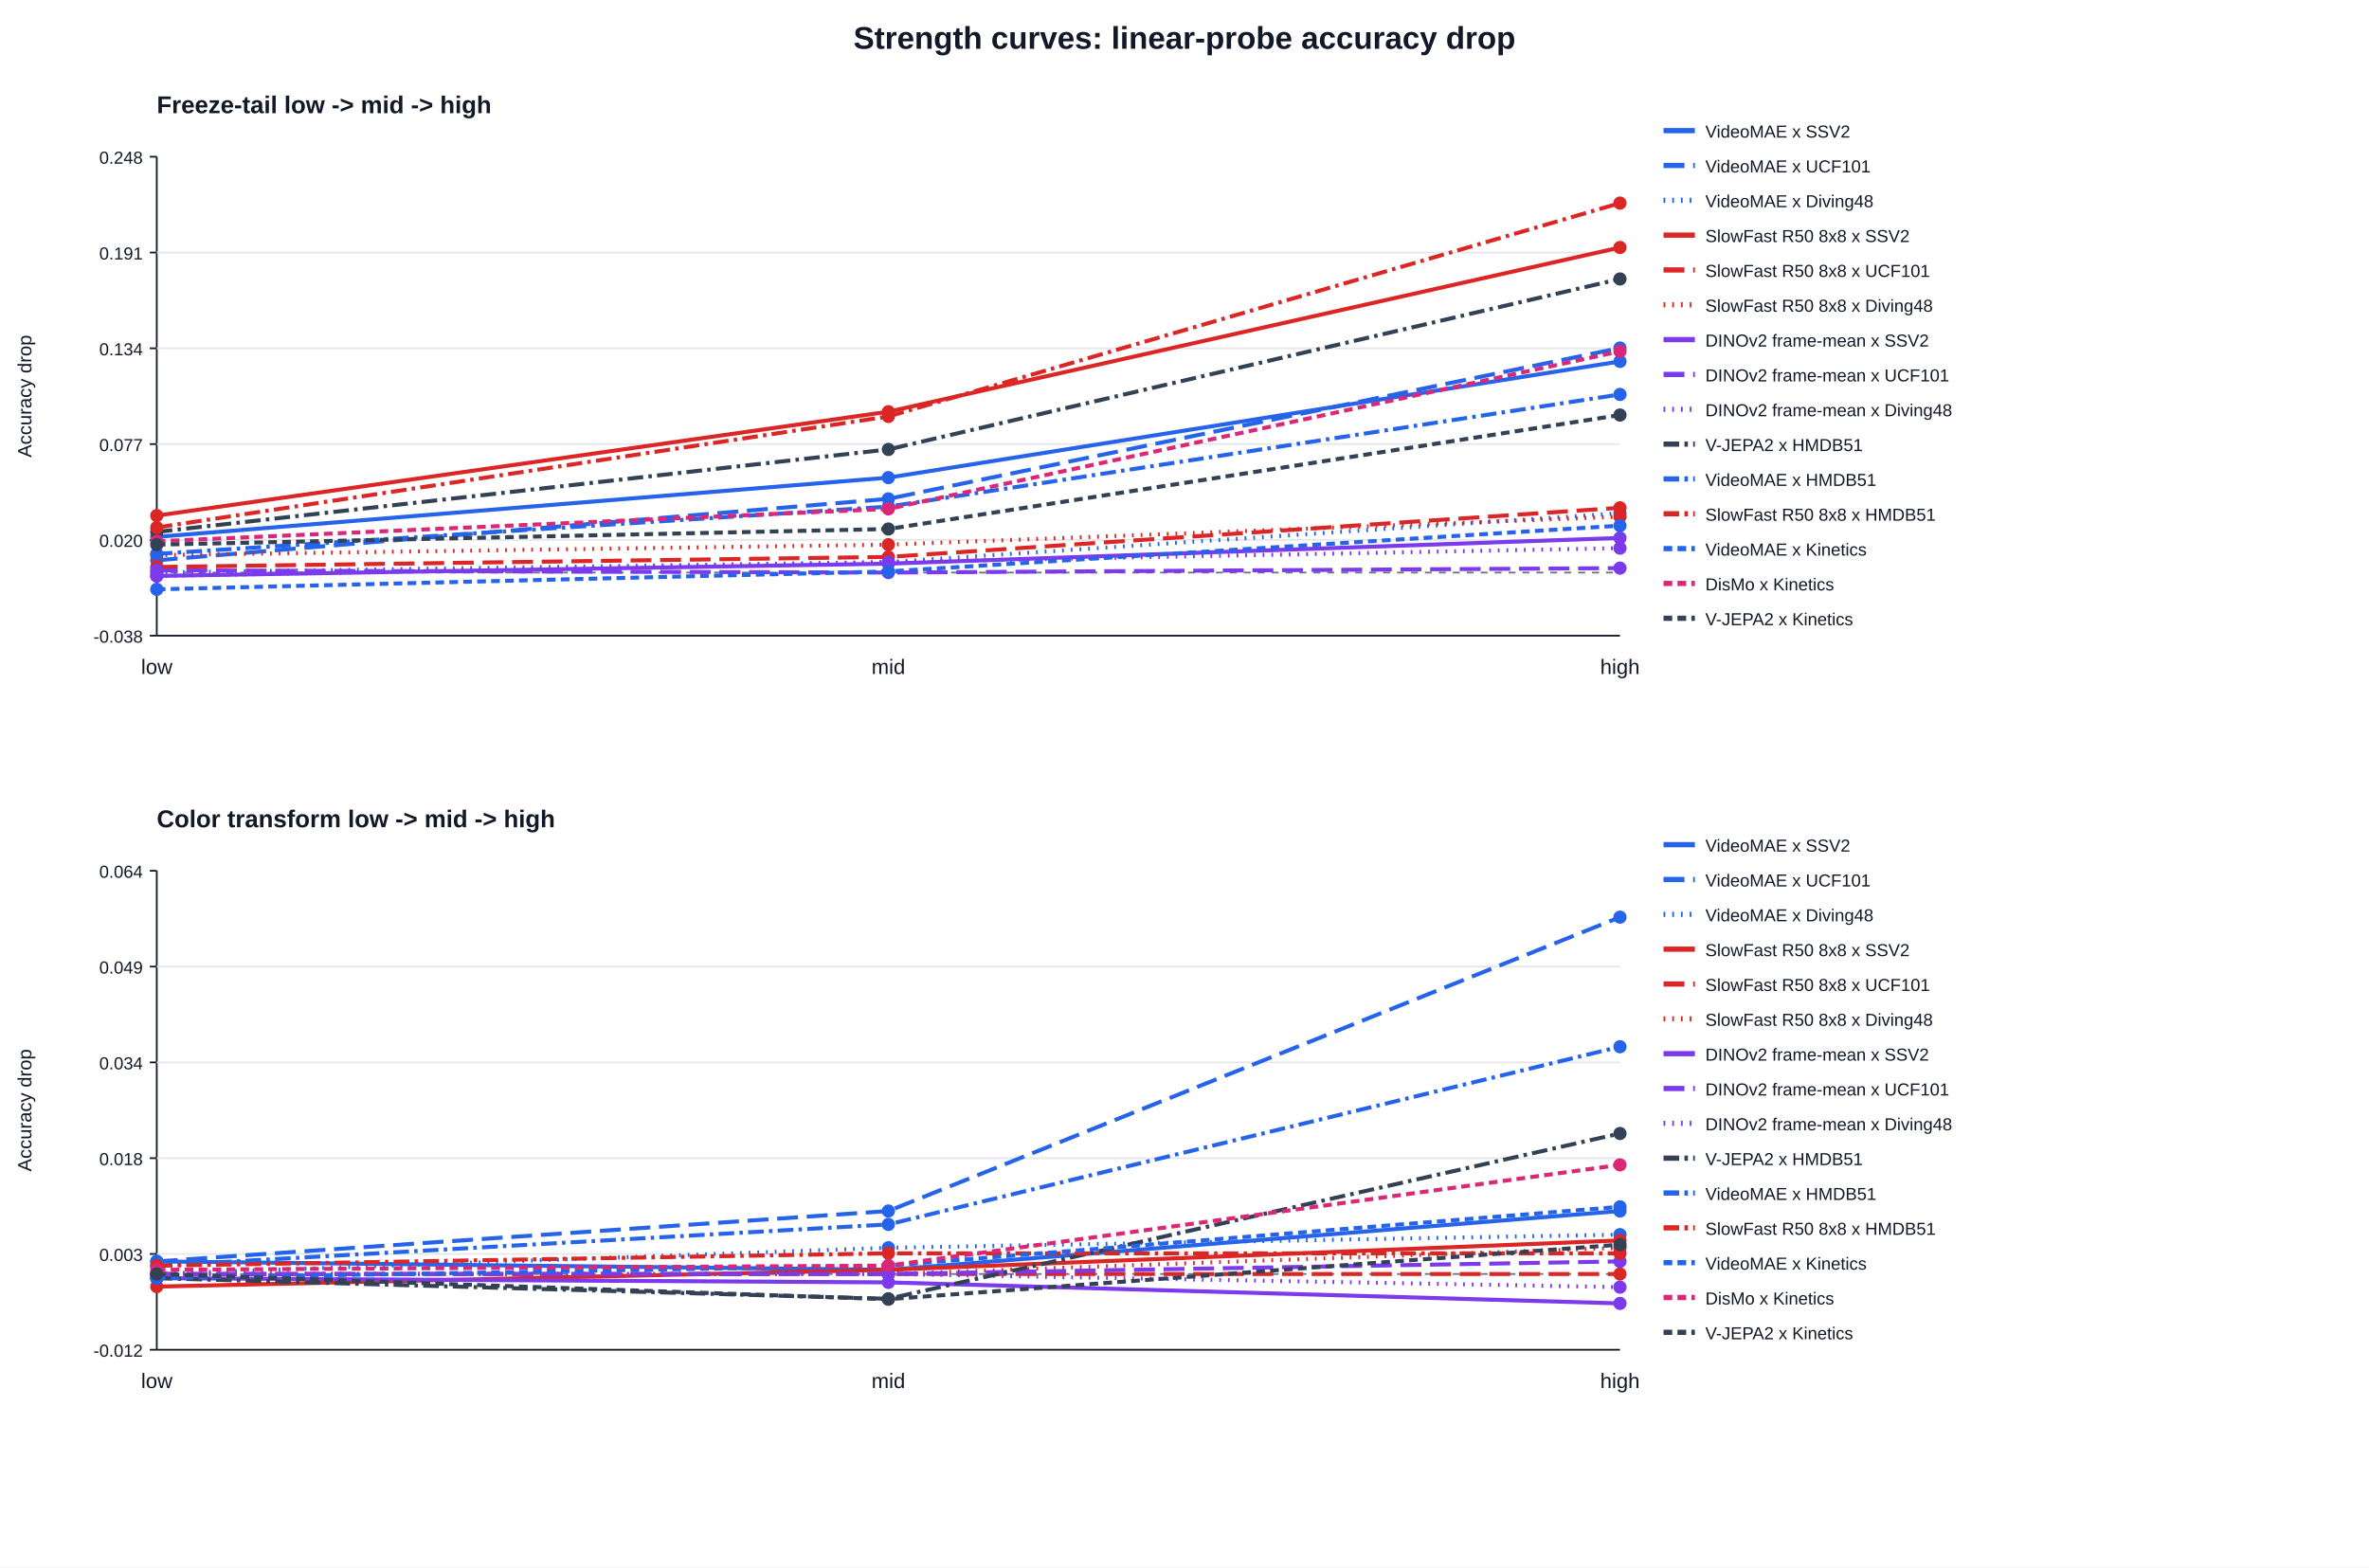
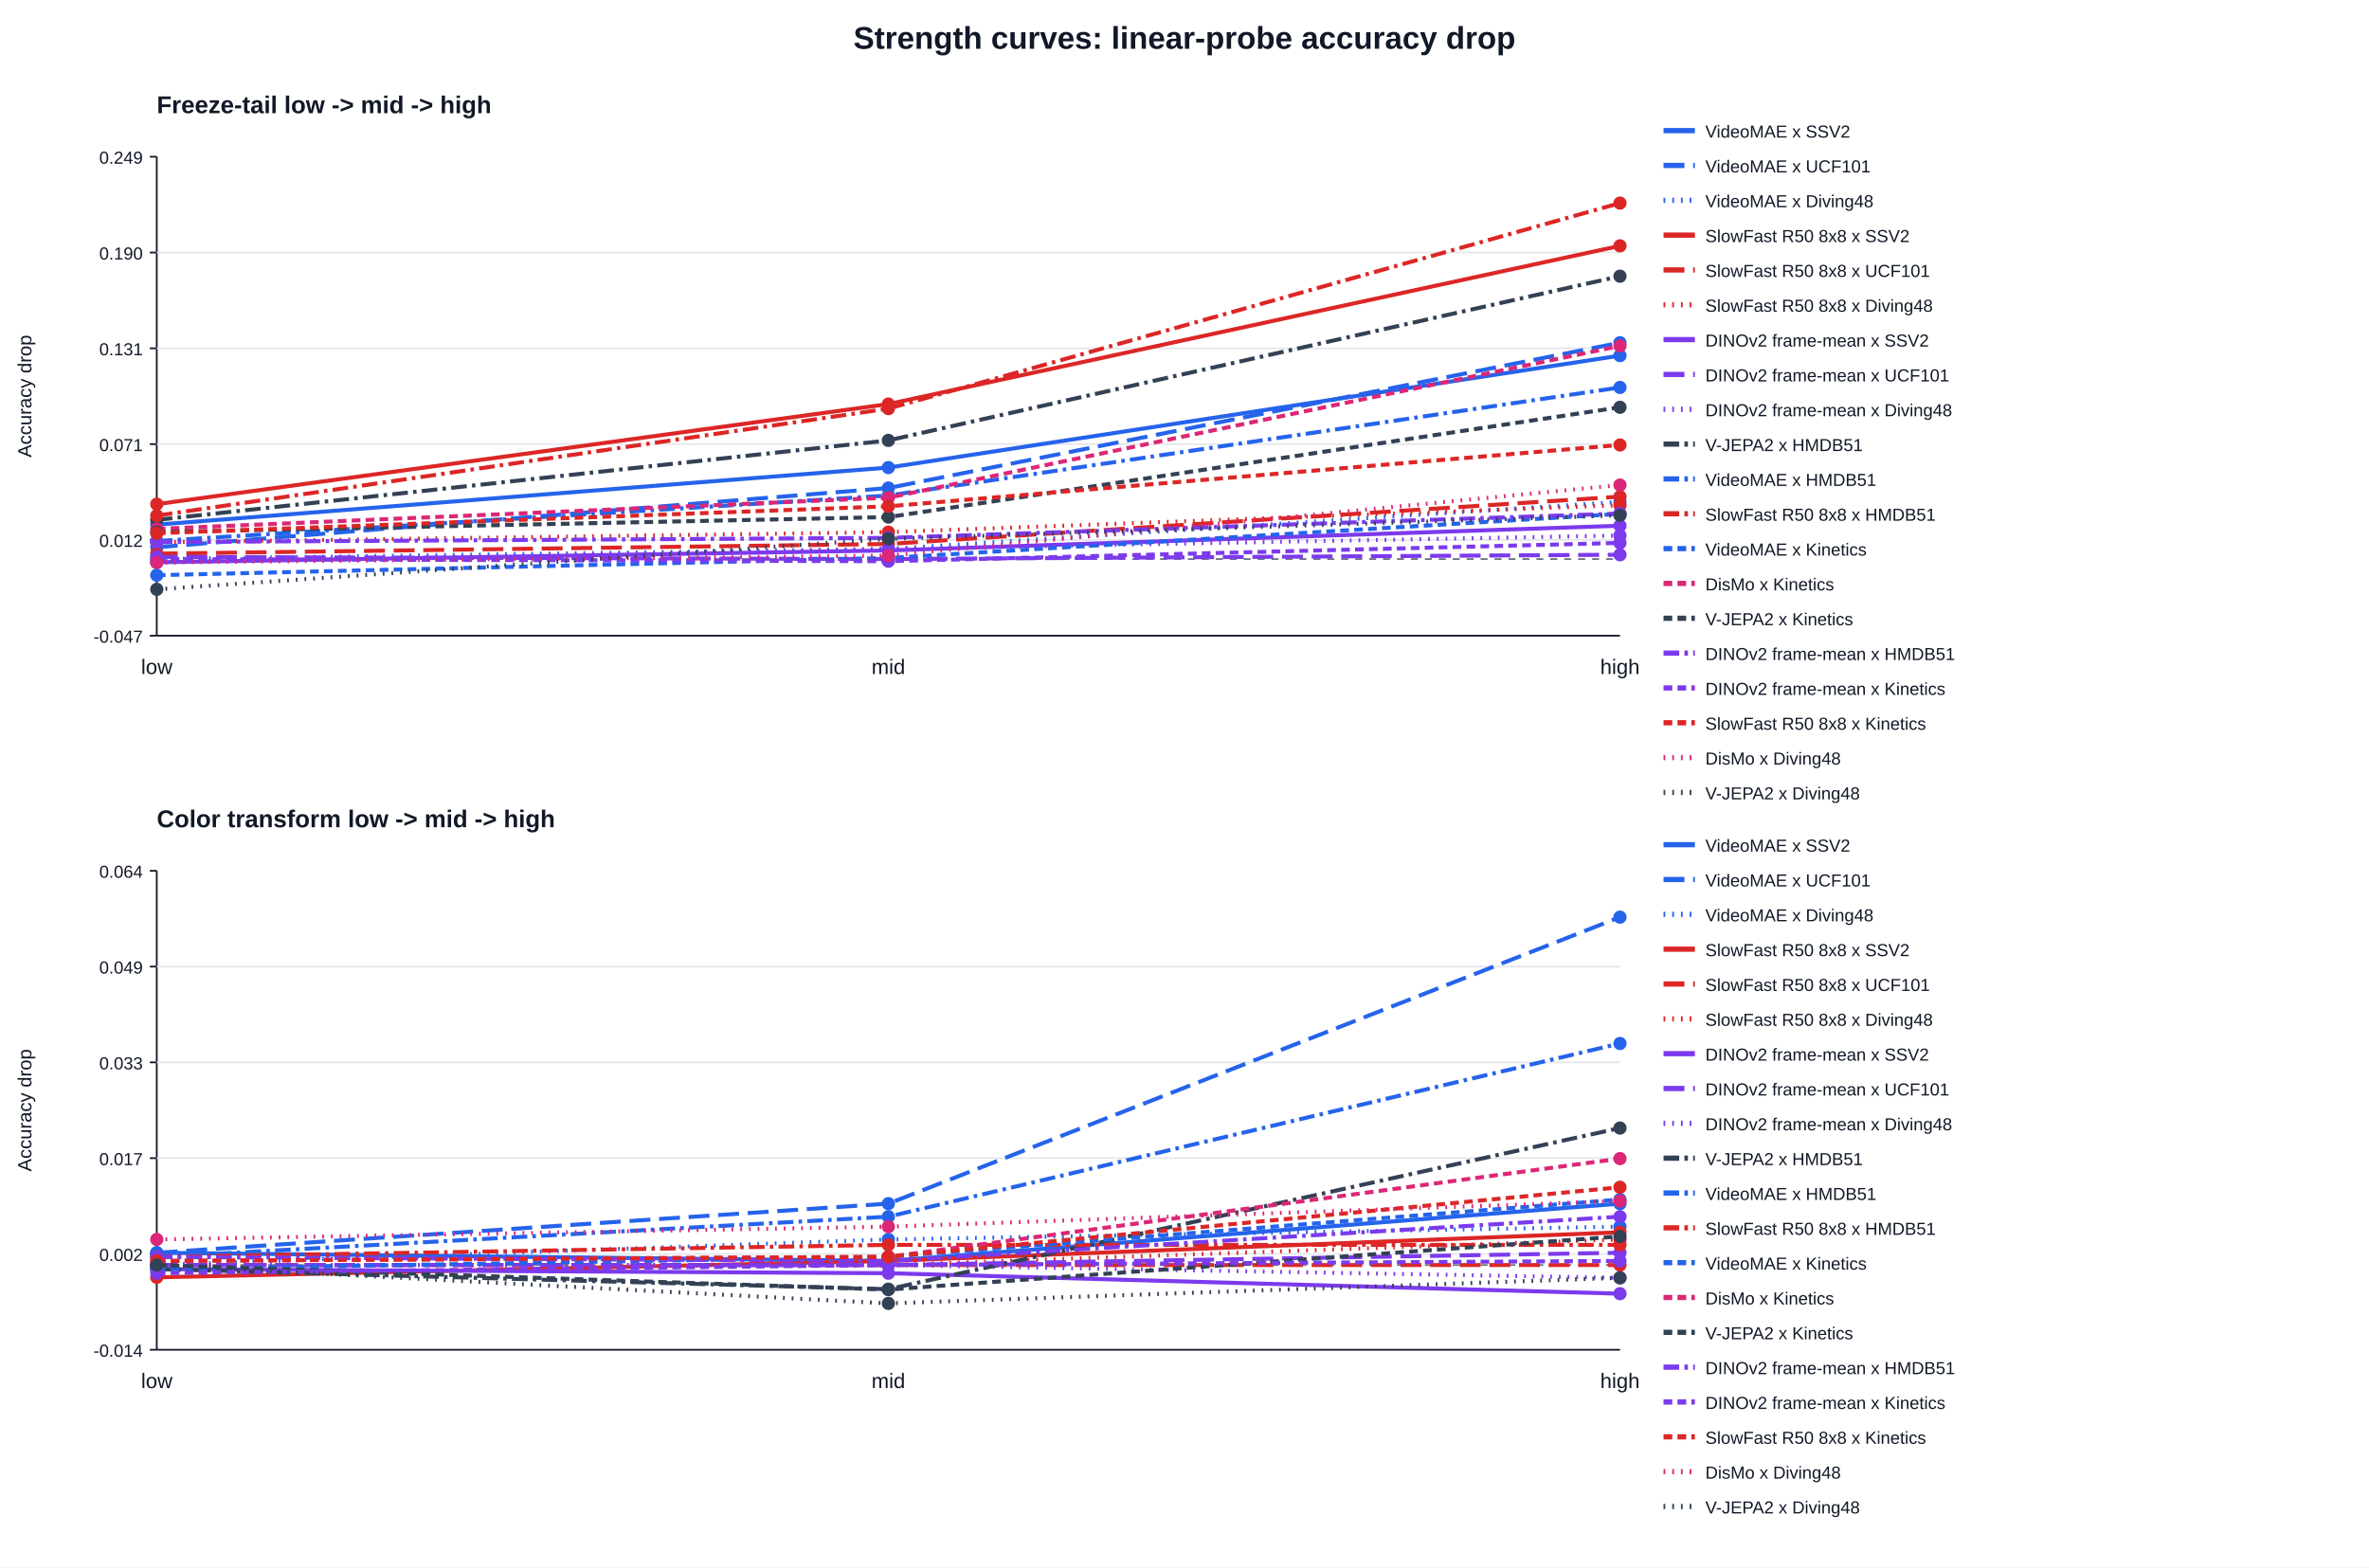
<svg xmlns="http://www.w3.org/2000/svg" width="1360" height="900" viewBox="0 0 1360 900">
  <rect width="100%" height="100%" fill="#ffffff" />
  <style>text { font-family: Arial, Helvetica, sans-serif; fill: #111827; }</style>
  <text x="680.00" y="28.00" font-size="18" font-weight="700" text-anchor="middle">Strength curves: linear-probe accuracy drop</text>
  <text x="90.00" y="65.00" font-size="14" font-weight="700" text-anchor="start">Freeze-tail low -&gt; mid -&gt; high</text>
  <text x="18.00" y="227.50" font-size="11" font-weight="400" text-anchor="middle" transform="rotate(-90 18.00 227.50)">Accuracy drop</text>
  <line x1="90" y1="365" x2="930" y2="365" stroke="#111827" stroke-width="1" />
  <line x1="90" y1="90" x2="90" y2="365" stroke="#111827" stroke-width="1" />
  <line x1="86" y1="365.00" x2="90" y2="365.00" stroke="#111827" />
-   <text x="82.00" y="369.00" font-size="10" font-weight="400" text-anchor="end">-0.038</text>
+   <text x="82.00" y="369.00" font-size="10" font-weight="400" text-anchor="end">-0.047</text>
  <line x1="86" y1="310.00" x2="90" y2="310.00" stroke="#111827" />
-   <text x="82.00" y="314.00" font-size="10" font-weight="400" text-anchor="end">0.020</text>
+   <text x="82.00" y="314.00" font-size="10" font-weight="400" text-anchor="end">0.012</text>
  <line x1="90" y1="310.00" x2="930" y2="310.00" stroke="#e5e7eb" stroke-width="1" />
  <line x1="86" y1="255.00" x2="90" y2="255.00" stroke="#111827" />
-   <text x="82.00" y="259.00" font-size="10" font-weight="400" text-anchor="end">0.077</text>
+   <text x="82.00" y="259.00" font-size="10" font-weight="400" text-anchor="end">0.071</text>
  <line x1="90" y1="255.00" x2="930" y2="255.00" stroke="#e5e7eb" stroke-width="1" />
  <line x1="86" y1="200.00" x2="90" y2="200.00" stroke="#111827" />
-   <text x="82.00" y="204.00" font-size="10" font-weight="400" text-anchor="end">0.134</text>
+   <text x="82.00" y="204.00" font-size="10" font-weight="400" text-anchor="end">0.131</text>
  <line x1="90" y1="200.00" x2="930" y2="200.00" stroke="#e5e7eb" stroke-width="1" />
  <line x1="86" y1="145.00" x2="90" y2="145.00" stroke="#111827" />
-   <text x="82.00" y="149.00" font-size="10" font-weight="400" text-anchor="end">0.191</text>
+   <text x="82.00" y="149.00" font-size="10" font-weight="400" text-anchor="end">0.190</text>
  <line x1="90" y1="145.00" x2="930" y2="145.00" stroke="#e5e7eb" stroke-width="1" />
  <line x1="86" y1="90.00" x2="90" y2="90.00" stroke="#111827" />
-   <text x="82.00" y="94.00" font-size="10" font-weight="400" text-anchor="end">0.248</text>
-   <line x1="90" y1="328.76" x2="930" y2="328.76" stroke="#6b7280" stroke-dasharray="4 4" />
-   <polyline points="90.00,308.24 510.00,274.24 930.00,207.52" fill="none" stroke="#2563eb" stroke-width="2.3" stroke-linejoin="round" />
-   <circle cx="90.00" cy="308.24" r="3.8" fill="#2563eb" />
-   <circle cx="510.00" cy="274.24" r="3.8" fill="#2563eb" />
-   <circle cx="930.00" cy="207.52" r="3.8" fill="#2563eb" />
-   <polyline points="90.00,321.71 510.00,286.43 930.00,199.82" fill="none" stroke="#2563eb" stroke-width="2.3" stroke-linejoin="round" stroke-dasharray="12 5" />
-   <circle cx="90.00" cy="321.71" r="3.8" fill="#2563eb" />
-   <circle cx="510.00" cy="286.43" r="3.8" fill="#2563eb" />
-   <circle cx="930.00" cy="199.82" r="3.8" fill="#2563eb" />
-   <polyline points="90.00,328.76 510.00,322.75 930.00,294.68" fill="none" stroke="#2563eb" stroke-width="2.3" stroke-linejoin="round" stroke-dasharray="1 4" />
-   <circle cx="90.00" cy="328.76" r="3.8" fill="#2563eb" />
-   <circle cx="510.00" cy="322.75" r="3.8" fill="#2563eb" />
-   <circle cx="930.00" cy="294.68" r="3.8" fill="#2563eb" />
-   <polyline points="90.00,296.05 510.00,236.39 930.00,142.09" fill="none" stroke="#dc2626" stroke-width="2.3" stroke-linejoin="round" />
-   <circle cx="90.00" cy="296.05" r="3.8" fill="#dc2626" />
-   <circle cx="510.00" cy="236.39" r="3.8" fill="#dc2626" />
-   <circle cx="930.00" cy="142.09" r="3.8" fill="#dc2626" />
-   <polyline points="90.00,325.56 510.00,319.78 930.00,291.56" fill="none" stroke="#dc2626" stroke-width="2.3" stroke-linejoin="round" stroke-dasharray="12 5" />
-   <circle cx="90.00" cy="325.56" r="3.8" fill="#dc2626" />
-   <circle cx="510.00" cy="319.78" r="3.8" fill="#dc2626" />
-   <circle cx="930.00" cy="291.56" r="3.8" fill="#dc2626" />
-   <polyline points="90.00,318.74 510.00,312.73 930.00,296.69" fill="none" stroke="#dc2626" stroke-width="2.3" stroke-linejoin="round" stroke-dasharray="1 4" />
-   <circle cx="90.00" cy="318.74" r="3.8" fill="#dc2626" />
-   <circle cx="510.00" cy="312.73" r="3.8" fill="#dc2626" />
-   <circle cx="930.00" cy="296.69" r="3.8" fill="#dc2626" />
-   <polyline points="90.00,330.69 510.00,323.63 930.00,308.88" fill="none" stroke="#7c3aed" stroke-width="2.3" stroke-linejoin="round" />
-   <circle cx="90.00" cy="330.69" r="3.8" fill="#7c3aed" />
-   <circle cx="510.00" cy="323.63" r="3.8" fill="#7c3aed" />
-   <circle cx="930.00" cy="308.88" r="3.8" fill="#7c3aed" />
-   <polyline points="90.00,327.48 510.00,328.76 930.00,326.20" fill="none" stroke="#7c3aed" stroke-width="2.3" stroke-linejoin="round" stroke-dasharray="12 5" />
-   <circle cx="90.00" cy="327.48" r="3.8" fill="#7c3aed" />
-   <circle cx="510.00" cy="328.76" r="3.8" fill="#7c3aed" />
-   <circle cx="930.00" cy="326.20" r="3.8" fill="#7c3aed" />
-   <polyline points="90.00,330.77 510.00,322.75 930.00,314.73" fill="none" stroke="#7c3aed" stroke-width="2.3" stroke-linejoin="round" stroke-dasharray="1 4" />
-   <circle cx="90.00" cy="330.77" r="3.8" fill="#7c3aed" />
-   <circle cx="510.00" cy="322.75" r="3.8" fill="#7c3aed" />
-   <circle cx="930.00" cy="314.73" r="3.8" fill="#7c3aed" />
-   <polyline points="90.00,305.40 510.00,258.05 930.00,160.18" fill="none" stroke="#334155" stroke-width="2.3" stroke-linejoin="round" stroke-dasharray="9 3 2 3" />
-   <circle cx="90.00" cy="305.40" r="3.8" fill="#334155" />
-   <circle cx="510.00" cy="258.05" r="3.8" fill="#334155" />
-   <circle cx="930.00" cy="160.18" r="3.8" fill="#334155" />
-   <polyline points="90.00,318.03 510.00,290.88 930.00,226.48" fill="none" stroke="#2563eb" stroke-width="2.3" stroke-linejoin="round" stroke-dasharray="9 3 2 3" />
-   <circle cx="90.00" cy="318.03" r="3.8" fill="#2563eb" />
-   <circle cx="510.00" cy="290.88" r="3.8" fill="#2563eb" />
-   <circle cx="930.00" cy="226.48" r="3.8" fill="#2563eb" />
-   <polyline points="90.00,302.88 510.00,239.11 930.00,116.61" fill="none" stroke="#dc2626" stroke-width="2.3" stroke-linejoin="round" stroke-dasharray="9 3 2 3" />
-   <circle cx="90.00" cy="302.88" r="3.8" fill="#dc2626" />
-   <circle cx="510.00" cy="239.11" r="3.8" fill="#dc2626" />
+   <text x="82.00" y="94.00" font-size="10" font-weight="400" text-anchor="end">0.249</text>
+   <line x1="90" y1="321.00" x2="930" y2="321.00" stroke="#6b7280" stroke-dasharray="4 4" />
+   <polyline points="90.00,301.23 510.00,268.47 930.00,204.19" fill="none" stroke="#2563eb" stroke-width="2.3" stroke-linejoin="round" />
+   <circle cx="90.00" cy="301.23" r="3.8" fill="#2563eb" />
+   <circle cx="510.00" cy="268.47" r="3.8" fill="#2563eb" />
+   <circle cx="930.00" cy="204.19" r="3.8" fill="#2563eb" />
+   <polyline points="90.00,314.21 510.00,280.21 930.00,196.78" fill="none" stroke="#2563eb" stroke-width="2.3" stroke-linejoin="round" stroke-dasharray="12 5" />
+   <circle cx="90.00" cy="314.21" r="3.8" fill="#2563eb" />
+   <circle cx="510.00" cy="280.21" r="3.8" fill="#2563eb" />
+   <circle cx="930.00" cy="196.78" r="3.8" fill="#2563eb" />
+   <polyline points="90.00,321.00 510.00,315.21 930.00,288.17" fill="none" stroke="#2563eb" stroke-width="2.3" stroke-linejoin="round" stroke-dasharray="1 4" />
+   <circle cx="90.00" cy="321.00" r="3.8" fill="#2563eb" />
+   <circle cx="510.00" cy="315.21" r="3.8" fill="#2563eb" />
+   <circle cx="930.00" cy="288.17" r="3.8" fill="#2563eb" />
+   <polyline points="90.00,289.48 510.00,232.01 930.00,141.15" fill="none" stroke="#dc2626" stroke-width="2.3" stroke-linejoin="round" />
+   <circle cx="90.00" cy="289.48" r="3.8" fill="#dc2626" />
+   <circle cx="510.00" cy="232.01" r="3.8" fill="#dc2626" />
+   <circle cx="930.00" cy="141.15" r="3.8" fill="#dc2626" />
+   <polyline points="90.00,317.91 510.00,312.35 930.00,285.16" fill="none" stroke="#dc2626" stroke-width="2.3" stroke-linejoin="round" stroke-dasharray="12 5" />
+   <circle cx="90.00" cy="317.91" r="3.8" fill="#dc2626" />
+   <circle cx="510.00" cy="312.35" r="3.8" fill="#dc2626" />
+   <circle cx="930.00" cy="285.16" r="3.8" fill="#dc2626" />
+   <polyline points="90.00,311.35 510.00,305.55 930.00,290.10" fill="none" stroke="#dc2626" stroke-width="2.3" stroke-linejoin="round" stroke-dasharray="1 4" />
+   <circle cx="90.00" cy="311.35" r="3.8" fill="#dc2626" />
+   <circle cx="510.00" cy="305.55" r="3.8" fill="#dc2626" />
+   <circle cx="930.00" cy="290.10" r="3.8" fill="#dc2626" />
+   <polyline points="90.00,322.86 510.00,316.06 930.00,301.85" fill="none" stroke="#7c3aed" stroke-width="2.3" stroke-linejoin="round" />
+   <circle cx="90.00" cy="322.86" r="3.8" fill="#7c3aed" />
+   <circle cx="510.00" cy="316.06" r="3.8" fill="#7c3aed" />
+   <circle cx="930.00" cy="301.85" r="3.8" fill="#7c3aed" />
+   <polyline points="90.00,319.77 510.00,321.00 930.00,318.53" fill="none" stroke="#7c3aed" stroke-width="2.3" stroke-linejoin="round" stroke-dasharray="12 5" />
+   <circle cx="90.00" cy="319.77" r="3.8" fill="#7c3aed" />
+   <circle cx="510.00" cy="321.00" r="3.8" fill="#7c3aed" />
+   <circle cx="930.00" cy="318.53" r="3.8" fill="#7c3aed" />
+   <polyline points="90.00,322.94 510.00,315.21 930.00,307.49" fill="none" stroke="#7c3aed" stroke-width="2.3" stroke-linejoin="round" stroke-dasharray="1 4" />
+   <circle cx="90.00" cy="322.94" r="3.8" fill="#7c3aed" />
+   <circle cx="510.00" cy="315.21" r="3.8" fill="#7c3aed" />
+   <circle cx="930.00" cy="307.49" r="3.8" fill="#7c3aed" />
+   <polyline points="90.00,298.50 510.00,252.87 930.00,158.59" fill="none" stroke="#334155" stroke-width="2.3" stroke-linejoin="round" stroke-dasharray="9 3 2 3" />
+   <circle cx="90.00" cy="298.50" r="3.8" fill="#334155" />
+   <circle cx="510.00" cy="252.87" r="3.8" fill="#334155" />
+   <circle cx="930.00" cy="158.59" r="3.8" fill="#334155" />
+   <polyline points="90.00,310.66 510.00,284.51 930.00,222.46" fill="none" stroke="#2563eb" stroke-width="2.3" stroke-linejoin="round" stroke-dasharray="9 3 2 3" />
+   <circle cx="90.00" cy="310.66" r="3.8" fill="#2563eb" />
+   <circle cx="510.00" cy="284.51" r="3.8" fill="#2563eb" />
+   <circle cx="930.00" cy="222.46" r="3.8" fill="#2563eb" />
+   <polyline points="90.00,296.06 510.00,234.62 930.00,116.61" fill="none" stroke="#dc2626" stroke-width="2.3" stroke-linejoin="round" stroke-dasharray="9 3 2 3" />
+   <circle cx="90.00" cy="296.06" r="3.8" fill="#dc2626" />
+   <circle cx="510.00" cy="234.62" r="3.8" fill="#dc2626" />
  <circle cx="930.00" cy="116.61" r="3.8" fill="#dc2626" />
-   <polyline points="90.00,338.39 510.00,328.12 930.00,301.82" fill="none" stroke="#2563eb" stroke-width="2.3" stroke-linejoin="round" stroke-dasharray="5 3" />
-   <circle cx="90.00" cy="338.39" r="3.8" fill="#2563eb" />
-   <circle cx="510.00" cy="328.12" r="3.8" fill="#2563eb" />
-   <circle cx="930.00" cy="301.82" r="3.8" fill="#2563eb" />
-   <polyline points="90.00,310.80 510.00,292.20 930.00,201.75" fill="none" stroke="#db2777" stroke-width="2.3" stroke-linejoin="round" stroke-dasharray="5 3" />
-   <circle cx="90.00" cy="310.80" r="3.8" fill="#db2777" />
-   <circle cx="510.00" cy="292.20" r="3.8" fill="#db2777" />
-   <circle cx="930.00" cy="201.75" r="3.8" fill="#db2777" />
-   <polyline points="90.00,312.73 510.00,303.75 930.00,238.31" fill="none" stroke="#334155" stroke-width="2.3" stroke-linejoin="round" stroke-dasharray="5 3" />
-   <circle cx="90.00" cy="312.73" r="3.8" fill="#334155" />
-   <circle cx="510.00" cy="303.75" r="3.8" fill="#334155" />
-   <circle cx="930.00" cy="238.31" r="3.8" fill="#334155" />
+   <polyline points="90.00,330.28 510.00,320.39 930.00,295.05" fill="none" stroke="#2563eb" stroke-width="2.3" stroke-linejoin="round" stroke-dasharray="5 3" />
+   <circle cx="90.00" cy="330.28" r="3.8" fill="#2563eb" />
+   <circle cx="510.00" cy="320.39" r="3.8" fill="#2563eb" />
+   <circle cx="930.00" cy="295.05" r="3.8" fill="#2563eb" />
+   <polyline points="90.00,303.70 510.00,285.78 930.00,198.63" fill="none" stroke="#db2777" stroke-width="2.3" stroke-linejoin="round" stroke-dasharray="5 3" />
+   <circle cx="90.00" cy="303.70" r="3.8" fill="#db2777" />
+   <circle cx="510.00" cy="285.78" r="3.8" fill="#db2777" />
+   <circle cx="930.00" cy="198.63" r="3.8" fill="#db2777" />
+   <polyline points="90.00,305.55 510.00,296.90 930.00,233.86" fill="none" stroke="#334155" stroke-width="2.3" stroke-linejoin="round" stroke-dasharray="5 3" />
+   <circle cx="90.00" cy="305.55" r="3.8" fill="#334155" />
+   <circle cx="510.00" cy="296.90" r="3.8" fill="#334155" />
+   <circle cx="930.00" cy="233.86" r="3.8" fill="#334155" />
+   <polyline points="90.00,311.27 510.00,308.84 930.00,294.85" fill="none" stroke="#7c3aed" stroke-width="2.3" stroke-linejoin="round" stroke-dasharray="9 3 2 3" />
+   <circle cx="90.00" cy="311.27" r="3.8" fill="#7c3aed" />
+   <circle cx="510.00" cy="308.84" r="3.8" fill="#7c3aed" />
+   <circle cx="930.00" cy="294.85" r="3.8" fill="#7c3aed" />
+   <polyline points="90.00,321.00 510.00,322.24 930.00,311.73" fill="none" stroke="#7c3aed" stroke-width="2.3" stroke-linejoin="round" stroke-dasharray="5 3" />
+   <circle cx="90.00" cy="321.00" r="3.8" fill="#7c3aed" />
+   <circle cx="510.00" cy="322.24" r="3.8" fill="#7c3aed" />
+   <circle cx="930.00" cy="311.73" r="3.8" fill="#7c3aed" />
+   <polyline points="90.00,306.17 510.00,290.72 930.00,255.49" fill="none" stroke="#dc2626" stroke-width="2.3" stroke-linejoin="round" stroke-dasharray="5 3" />
+   <circle cx="90.00" cy="306.17" r="3.8" fill="#dc2626" />
+   <circle cx="510.00" cy="290.72" r="3.8" fill="#dc2626" />
+   <circle cx="930.00" cy="255.49" r="3.8" fill="#dc2626" />
+   <polyline points="90.00,322.94 510.00,319.07 930.00,278.51" fill="none" stroke="#db2777" stroke-width="2.3" stroke-linejoin="round" stroke-dasharray="1 4" />
+   <circle cx="90.00" cy="322.94" r="3.8" fill="#db2777" />
+   <circle cx="510.00" cy="319.07" r="3.8" fill="#db2777" />
+   <circle cx="930.00" cy="278.51" r="3.8" fill="#db2777" />
+   <polyline points="90.00,338.39 510.00,309.42 930.00,295.90" fill="none" stroke="#334155" stroke-width="2.3" stroke-linejoin="round" stroke-dasharray="1 4" />
+   <circle cx="90.00" cy="338.39" r="3.8" fill="#334155" />
+   <circle cx="510.00" cy="309.42" r="3.8" fill="#334155" />
+   <circle cx="930.00" cy="295.90" r="3.8" fill="#334155" />
  <text x="90.00" y="387.00" font-size="12" font-weight="400" text-anchor="middle">low</text>
  <text x="510.00" y="387.00" font-size="12" font-weight="400" text-anchor="middle">mid</text>
  <text x="930.00" y="387.00" font-size="12" font-weight="400" text-anchor="middle">high</text>
  <line x1="955" y1="75" x2="973" y2="75" stroke="#2563eb" stroke-width="3" />
  <text x="979.00" y="79.00" font-size="10" font-weight="400" text-anchor="start">VideoMAE x SSV2</text>
  <line x1="955" y1="95" x2="973" y2="95" stroke="#2563eb" stroke-width="3" stroke-dasharray="12 5" />
  <text x="979.00" y="99.00" font-size="10" font-weight="400" text-anchor="start">VideoMAE x UCF101</text>
  <line x1="955" y1="115" x2="973" y2="115" stroke="#2563eb" stroke-width="3" stroke-dasharray="1 4" />
  <text x="979.00" y="119.00" font-size="10" font-weight="400" text-anchor="start">VideoMAE x Diving48</text>
  <line x1="955" y1="135" x2="973" y2="135" stroke="#dc2626" stroke-width="3" />
  <text x="979.00" y="139.00" font-size="10" font-weight="400" text-anchor="start">SlowFast R50 8x8 x SSV2</text>
  <line x1="955" y1="155" x2="973" y2="155" stroke="#dc2626" stroke-width="3" stroke-dasharray="12 5" />
  <text x="979.00" y="159.00" font-size="10" font-weight="400" text-anchor="start">SlowFast R50 8x8 x UCF101</text>
  <line x1="955" y1="175" x2="973" y2="175" stroke="#dc2626" stroke-width="3" stroke-dasharray="1 4" />
  <text x="979.00" y="179.00" font-size="10" font-weight="400" text-anchor="start">SlowFast R50 8x8 x Diving48</text>
  <line x1="955" y1="195" x2="973" y2="195" stroke="#7c3aed" stroke-width="3" />
  <text x="979.00" y="199.00" font-size="10" font-weight="400" text-anchor="start">DINOv2 frame-mean x SSV2</text>
  <line x1="955" y1="215" x2="973" y2="215" stroke="#7c3aed" stroke-width="3" stroke-dasharray="12 5" />
  <text x="979.00" y="219.00" font-size="10" font-weight="400" text-anchor="start">DINOv2 frame-mean x UCF101</text>
  <line x1="955" y1="235" x2="973" y2="235" stroke="#7c3aed" stroke-width="3" stroke-dasharray="1 4" />
  <text x="979.00" y="239.00" font-size="10" font-weight="400" text-anchor="start">DINOv2 frame-mean x Diving48</text>
  <line x1="955" y1="255" x2="973" y2="255" stroke="#334155" stroke-width="3" stroke-dasharray="9 3 2 3" />
  <text x="979.00" y="259.00" font-size="10" font-weight="400" text-anchor="start">V-JEPA2 x HMDB51</text>
  <line x1="955" y1="275" x2="973" y2="275" stroke="#2563eb" stroke-width="3" stroke-dasharray="9 3 2 3" />
  <text x="979.00" y="279.00" font-size="10" font-weight="400" text-anchor="start">VideoMAE x HMDB51</text>
  <line x1="955" y1="295" x2="973" y2="295" stroke="#dc2626" stroke-width="3" stroke-dasharray="9 3 2 3" />
  <text x="979.00" y="299.00" font-size="10" font-weight="400" text-anchor="start">SlowFast R50 8x8 x HMDB51</text>
  <line x1="955" y1="315" x2="973" y2="315" stroke="#2563eb" stroke-width="3" stroke-dasharray="5 3" />
  <text x="979.00" y="319.00" font-size="10" font-weight="400" text-anchor="start">VideoMAE x Kinetics</text>
  <line x1="955" y1="335" x2="973" y2="335" stroke="#db2777" stroke-width="3" stroke-dasharray="5 3" />
  <text x="979.00" y="339.00" font-size="10" font-weight="400" text-anchor="start">DisMo x Kinetics</text>
  <line x1="955" y1="355" x2="973" y2="355" stroke="#334155" stroke-width="3" stroke-dasharray="5 3" />
  <text x="979.00" y="359.00" font-size="10" font-weight="400" text-anchor="start">V-JEPA2 x Kinetics</text>
+   <line x1="955" y1="375" x2="973" y2="375" stroke="#7c3aed" stroke-width="3" stroke-dasharray="9 3 2 3" />
+   <text x="979.00" y="379.00" font-size="10" font-weight="400" text-anchor="start">DINOv2 frame-mean x HMDB51</text>
+   <line x1="955" y1="395" x2="973" y2="395" stroke="#7c3aed" stroke-width="3" stroke-dasharray="5 3" />
+   <text x="979.00" y="399.00" font-size="10" font-weight="400" text-anchor="start">DINOv2 frame-mean x Kinetics</text>
+   <line x1="955" y1="415" x2="973" y2="415" stroke="#dc2626" stroke-width="3" stroke-dasharray="5 3" />
+   <text x="979.00" y="419.00" font-size="10" font-weight="400" text-anchor="start">SlowFast R50 8x8 x Kinetics</text>
+   <line x1="955" y1="435" x2="973" y2="435" stroke="#db2777" stroke-width="3" stroke-dasharray="1 4" />
+   <text x="979.00" y="439.00" font-size="10" font-weight="400" text-anchor="start">DisMo x Diving48</text>
+   <line x1="955" y1="455" x2="973" y2="455" stroke="#334155" stroke-width="3" stroke-dasharray="1 4" />
+   <text x="979.00" y="459.00" font-size="10" font-weight="400" text-anchor="start">V-JEPA2 x Diving48</text>
  <text x="90.00" y="475.00" font-size="14" font-weight="700" text-anchor="start">Color transform low -&gt; mid -&gt; high</text>
  <text x="18.00" y="637.50" font-size="11" font-weight="400" text-anchor="middle" transform="rotate(-90 18.00 637.50)">Accuracy drop</text>
  <line x1="90" y1="775" x2="930" y2="775" stroke="#111827" stroke-width="1" />
  <line x1="90" y1="500" x2="90" y2="775" stroke="#111827" stroke-width="1" />
  <line x1="86" y1="775.00" x2="90" y2="775.00" stroke="#111827" />
-   <text x="82.00" y="779.00" font-size="10" font-weight="400" text-anchor="end">-0.012</text>
+   <text x="82.00" y="779.00" font-size="10" font-weight="400" text-anchor="end">-0.014</text>
  <line x1="86" y1="720.00" x2="90" y2="720.00" stroke="#111827" />
-   <text x="82.00" y="724.00" font-size="10" font-weight="400" text-anchor="end">0.003</text>
+   <text x="82.00" y="724.00" font-size="10" font-weight="400" text-anchor="end">0.002</text>
  <line x1="90" y1="720.00" x2="930" y2="720.00" stroke="#e5e7eb" stroke-width="1" />
  <line x1="86" y1="665.00" x2="90" y2="665.00" stroke="#111827" />
-   <text x="82.00" y="669.00" font-size="10" font-weight="400" text-anchor="end">0.018</text>
+   <text x="82.00" y="669.00" font-size="10" font-weight="400" text-anchor="end">0.017</text>
  <line x1="90" y1="665.00" x2="930" y2="665.00" stroke="#e5e7eb" stroke-width="1" />
  <line x1="86" y1="610.00" x2="90" y2="610.00" stroke="#111827" />
-   <text x="82.00" y="614.00" font-size="10" font-weight="400" text-anchor="end">0.034</text>
+   <text x="82.00" y="614.00" font-size="10" font-weight="400" text-anchor="end">0.033</text>
  <line x1="90" y1="610.00" x2="930" y2="610.00" stroke="#e5e7eb" stroke-width="1" />
  <line x1="86" y1="555.00" x2="90" y2="555.00" stroke="#111827" />
  <text x="82.00" y="559.00" font-size="10" font-weight="400" text-anchor="end">0.049</text>
  <line x1="90" y1="555.00" x2="930" y2="555.00" stroke="#e5e7eb" stroke-width="1" />
  <line x1="86" y1="500.00" x2="90" y2="500.00" stroke="#111827" />
  <text x="82.00" y="504.00" font-size="10" font-weight="400" text-anchor="end">0.064</text>
-   <line x1="90" y1="731.51" x2="930" y2="731.51" stroke="#6b7280" stroke-dasharray="4 4" />
-   <polyline points="90.00,724.28 510.00,729.10 930.00,695.35" fill="none" stroke="#2563eb" stroke-width="2.3" stroke-linejoin="round" />
-   <circle cx="90.00" cy="724.28" r="3.8" fill="#2563eb" />
-   <circle cx="510.00" cy="729.10" r="3.8" fill="#2563eb" />
-   <circle cx="930.00" cy="695.35" r="3.8" fill="#2563eb" />
-   <polyline points="90.00,724.28 510.00,695.35 930.00,526.61" fill="none" stroke="#2563eb" stroke-width="2.3" stroke-linejoin="round" stroke-dasharray="12 5" />
-   <circle cx="90.00" cy="724.28" r="3.8" fill="#2563eb" />
-   <circle cx="510.00" cy="695.35" r="3.8" fill="#2563eb" />
+   <line x1="90" y1="726.36" x2="930" y2="726.36" stroke="#6b7280" stroke-dasharray="4 4" />
+   <polyline points="90.00,719.31 510.00,724.01 930.00,691.11" fill="none" stroke="#2563eb" stroke-width="2.3" stroke-linejoin="round" />
+   <circle cx="90.00" cy="719.31" r="3.8" fill="#2563eb" />
+   <circle cx="510.00" cy="724.01" r="3.8" fill="#2563eb" />
+   <circle cx="930.00" cy="691.11" r="3.8" fill="#2563eb" />
+   <polyline points="90.00,719.31 510.00,691.11 930.00,526.61" fill="none" stroke="#2563eb" stroke-width="2.3" stroke-linejoin="round" stroke-dasharray="12 5" />
+   <circle cx="90.00" cy="719.31" r="3.8" fill="#2563eb" />
+   <circle cx="510.00" cy="691.11" r="3.8" fill="#2563eb" />
  <circle cx="930.00" cy="526.61" r="3.8" fill="#2563eb" />
-   <polyline points="90.00,731.51 510.00,716.45 930.00,708.91" fill="none" stroke="#2563eb" stroke-width="2.3" stroke-linejoin="round" stroke-dasharray="1 4" />
-   <circle cx="90.00" cy="731.51" r="3.8" fill="#2563eb" />
-   <circle cx="510.00" cy="716.45" r="3.8" fill="#2563eb" />
-   <circle cx="930.00" cy="708.91" r="3.8" fill="#2563eb" />
-   <polyline points="90.00,738.74 510.00,729.10 930.00,712.23" fill="none" stroke="#dc2626" stroke-width="2.3" stroke-linejoin="round" />
-   <circle cx="90.00" cy="738.74" r="3.8" fill="#dc2626" />
-   <circle cx="510.00" cy="729.10" r="3.8" fill="#dc2626" />
-   <circle cx="930.00" cy="712.23" r="3.8" fill="#dc2626" />
-   <polyline points="90.00,731.51 510.00,731.51 930.00,731.51" fill="none" stroke="#dc2626" stroke-width="2.3" stroke-linejoin="round" stroke-dasharray="12 5" />
-   <circle cx="90.00" cy="731.51" r="3.8" fill="#dc2626" />
-   <circle cx="510.00" cy="731.51" r="3.8" fill="#dc2626" />
-   <circle cx="930.00" cy="731.51" r="3.8" fill="#dc2626" />
-   <polyline points="90.00,731.51 510.00,731.51 930.00,716.45" fill="none" stroke="#dc2626" stroke-width="2.3" stroke-linejoin="round" stroke-dasharray="1 4" />
-   <circle cx="90.00" cy="731.51" r="3.8" fill="#dc2626" />
-   <circle cx="510.00" cy="731.51" r="3.8" fill="#dc2626" />
-   <circle cx="930.00" cy="716.45" r="3.8" fill="#dc2626" />
-   <polyline points="90.00,733.92 510.00,736.33 930.00,748.39" fill="none" stroke="#7c3aed" stroke-width="2.3" stroke-linejoin="round" />
-   <circle cx="90.00" cy="733.92" r="3.8" fill="#7c3aed" />
-   <circle cx="510.00" cy="736.33" r="3.8" fill="#7c3aed" />
-   <circle cx="930.00" cy="748.39" r="3.8" fill="#7c3aed" />
-   <polyline points="90.00,731.51 510.00,731.51 930.00,724.28" fill="none" stroke="#7c3aed" stroke-width="2.3" stroke-linejoin="round" stroke-dasharray="12 5" />
-   <circle cx="90.00" cy="731.51" r="3.8" fill="#7c3aed" />
-   <circle cx="510.00" cy="731.51" r="3.8" fill="#7c3aed" />
-   <circle cx="930.00" cy="724.28" r="3.8" fill="#7c3aed" />
-   <polyline points="90.00,731.51 510.00,731.51 930.00,739.05" fill="none" stroke="#7c3aed" stroke-width="2.3" stroke-linejoin="round" stroke-dasharray="1 4" />
-   <circle cx="90.00" cy="731.51" r="3.8" fill="#7c3aed" />
-   <circle cx="510.00" cy="731.51" r="3.8" fill="#7c3aed" />
-   <circle cx="930.00" cy="739.05" r="3.8" fill="#7c3aed" />
-   <polyline points="90.00,733.89 510.00,745.75 930.00,650.84" fill="none" stroke="#334155" stroke-width="2.3" stroke-linejoin="round" stroke-dasharray="9 3 2 3" />
-   <circle cx="90.00" cy="733.89" r="3.8" fill="#334155" />
-   <circle cx="510.00" cy="745.75" r="3.8" fill="#334155" />
-   <circle cx="930.00" cy="650.84" r="3.8" fill="#334155" />
-   <polyline points="90.00,726.77 510.00,703.04 930.00,601.02" fill="none" stroke="#2563eb" stroke-width="2.3" stroke-linejoin="round" stroke-dasharray="9 3 2 3" />
-   <circle cx="90.00" cy="726.77" r="3.8" fill="#2563eb" />
-   <circle cx="510.00" cy="703.04" r="3.8" fill="#2563eb" />
-   <circle cx="930.00" cy="601.02" r="3.8" fill="#2563eb" />
-   <polyline points="90.00,726.77 510.00,719.65 930.00,719.65" fill="none" stroke="#dc2626" stroke-width="2.3" stroke-linejoin="round" stroke-dasharray="9 3 2 3" />
-   <circle cx="90.00" cy="726.77" r="3.8" fill="#dc2626" />
-   <circle cx="510.00" cy="719.65" r="3.8" fill="#dc2626" />
-   <circle cx="930.00" cy="719.65" r="3.8" fill="#dc2626" />
-   <polyline points="90.00,733.92 510.00,726.69 930.00,692.94" fill="none" stroke="#2563eb" stroke-width="2.3" stroke-linejoin="round" stroke-dasharray="5 3" />
-   <circle cx="90.00" cy="733.92" r="3.8" fill="#2563eb" />
-   <circle cx="510.00" cy="726.69" r="3.8" fill="#2563eb" />
-   <circle cx="930.00" cy="692.94" r="3.8" fill="#2563eb" />
-   <polyline points="90.00,729.10 510.00,726.69 930.00,668.84" fill="none" stroke="#db2777" stroke-width="2.3" stroke-linejoin="round" stroke-dasharray="5 3" />
-   <circle cx="90.00" cy="729.10" r="3.8" fill="#db2777" />
-   <circle cx="510.00" cy="726.69" r="3.8" fill="#db2777" />
-   <circle cx="930.00" cy="668.84" r="3.8" fill="#db2777" />
-   <polyline points="90.00,731.51 510.00,745.98 930.00,714.64" fill="none" stroke="#334155" stroke-width="2.3" stroke-linejoin="round" stroke-dasharray="5 3" />
-   <circle cx="90.00" cy="731.51" r="3.8" fill="#334155" />
-   <circle cx="510.00" cy="745.98" r="3.8" fill="#334155" />
-   <circle cx="930.00" cy="714.64" r="3.8" fill="#334155" />
+   <polyline points="90.00,726.36 510.00,711.67 930.00,704.33" fill="none" stroke="#2563eb" stroke-width="2.3" stroke-linejoin="round" stroke-dasharray="1 4" />
+   <circle cx="90.00" cy="726.36" r="3.8" fill="#2563eb" />
+   <circle cx="510.00" cy="711.67" r="3.8" fill="#2563eb" />
+   <circle cx="930.00" cy="704.33" r="3.8" fill="#2563eb" />
+   <polyline points="90.00,733.41 510.00,724.01 930.00,707.56" fill="none" stroke="#dc2626" stroke-width="2.3" stroke-linejoin="round" />
+   <circle cx="90.00" cy="733.41" r="3.8" fill="#dc2626" />
+   <circle cx="510.00" cy="724.01" r="3.8" fill="#dc2626" />
+   <circle cx="930.00" cy="707.56" r="3.8" fill="#dc2626" />
+   <polyline points="90.00,726.36 510.00,726.36 930.00,726.36" fill="none" stroke="#dc2626" stroke-width="2.3" stroke-linejoin="round" stroke-dasharray="12 5" />
+   <circle cx="90.00" cy="726.36" r="3.8" fill="#dc2626" />
+   <circle cx="510.00" cy="726.36" r="3.8" fill="#dc2626" />
+   <circle cx="930.00" cy="726.36" r="3.8" fill="#dc2626" />
+   <polyline points="90.00,726.36 510.00,726.36 930.00,711.67" fill="none" stroke="#dc2626" stroke-width="2.3" stroke-linejoin="round" stroke-dasharray="1 4" />
+   <circle cx="90.00" cy="726.36" r="3.8" fill="#dc2626" />
+   <circle cx="510.00" cy="726.36" r="3.8" fill="#dc2626" />
+   <circle cx="930.00" cy="711.67" r="3.8" fill="#dc2626" />
+   <polyline points="90.00,728.71 510.00,731.06 930.00,742.81" fill="none" stroke="#7c3aed" stroke-width="2.3" stroke-linejoin="round" />
+   <circle cx="90.00" cy="728.71" r="3.8" fill="#7c3aed" />
+   <circle cx="510.00" cy="731.06" r="3.8" fill="#7c3aed" />
+   <circle cx="930.00" cy="742.81" r="3.8" fill="#7c3aed" />
+   <polyline points="90.00,726.36 510.00,726.36 930.00,719.31" fill="none" stroke="#7c3aed" stroke-width="2.3" stroke-linejoin="round" stroke-dasharray="12 5" />
+   <circle cx="90.00" cy="726.36" r="3.8" fill="#7c3aed" />
+   <circle cx="510.00" cy="726.36" r="3.8" fill="#7c3aed" />
+   <circle cx="930.00" cy="719.31" r="3.8" fill="#7c3aed" />
+   <polyline points="90.00,726.36 510.00,726.36 930.00,733.70" fill="none" stroke="#7c3aed" stroke-width="2.3" stroke-linejoin="round" stroke-dasharray="1 4" />
+   <circle cx="90.00" cy="726.36" r="3.8" fill="#7c3aed" />
+   <circle cx="510.00" cy="726.36" r="3.8" fill="#7c3aed" />
+   <circle cx="930.00" cy="733.70" r="3.8" fill="#7c3aed" />
+   <polyline points="90.00,728.67 510.00,740.23 930.00,647.72" fill="none" stroke="#334155" stroke-width="2.3" stroke-linejoin="round" stroke-dasharray="9 3 2 3" />
+   <circle cx="90.00" cy="728.67" r="3.8" fill="#334155" />
+   <circle cx="510.00" cy="740.23" r="3.8" fill="#334155" />
+   <circle cx="930.00" cy="647.72" r="3.8" fill="#334155" />
+   <polyline points="90.00,721.73 510.00,698.60 930.00,599.15" fill="none" stroke="#2563eb" stroke-width="2.3" stroke-linejoin="round" stroke-dasharray="9 3 2 3" />
+   <circle cx="90.00" cy="721.73" r="3.8" fill="#2563eb" />
+   <circle cx="510.00" cy="698.60" r="3.8" fill="#2563eb" />
+   <circle cx="930.00" cy="599.15" r="3.8" fill="#2563eb" />
+   <polyline points="90.00,721.73 510.00,714.79 930.00,714.79" fill="none" stroke="#dc2626" stroke-width="2.3" stroke-linejoin="round" stroke-dasharray="9 3 2 3" />
+   <circle cx="90.00" cy="721.73" r="3.8" fill="#dc2626" />
+   <circle cx="510.00" cy="714.79" r="3.8" fill="#dc2626" />
+   <circle cx="930.00" cy="714.79" r="3.8" fill="#dc2626" />
+   <polyline points="90.00,728.71 510.00,721.66 930.00,688.76" fill="none" stroke="#2563eb" stroke-width="2.3" stroke-linejoin="round" stroke-dasharray="5 3" />
+   <circle cx="90.00" cy="728.71" r="3.8" fill="#2563eb" />
+   <circle cx="510.00" cy="721.66" r="3.8" fill="#2563eb" />
+   <circle cx="930.00" cy="688.76" r="3.8" fill="#2563eb" />
+   <polyline points="90.00,724.01 510.00,721.66 930.00,665.26" fill="none" stroke="#db2777" stroke-width="2.3" stroke-linejoin="round" stroke-dasharray="5 3" />
+   <circle cx="90.00" cy="724.01" r="3.8" fill="#db2777" />
+   <circle cx="510.00" cy="721.66" r="3.8" fill="#db2777" />
+   <circle cx="930.00" cy="665.26" r="3.8" fill="#db2777" />
+   <polyline points="90.00,726.36 510.00,740.46 930.00,709.91" fill="none" stroke="#334155" stroke-width="2.3" stroke-linejoin="round" stroke-dasharray="5 3" />
+   <circle cx="90.00" cy="726.36" r="3.8" fill="#334155" />
+   <circle cx="510.00" cy="740.46" r="3.8" fill="#334155" />
+   <circle cx="930.00" cy="709.91" r="3.8" fill="#334155" />
+   <polyline points="90.00,721.73 510.00,724.04 930.00,698.60" fill="none" stroke="#7c3aed" stroke-width="2.3" stroke-linejoin="round" stroke-dasharray="9 3 2 3" />
+   <circle cx="90.00" cy="721.73" r="3.8" fill="#7c3aed" />
+   <circle cx="510.00" cy="724.04" r="3.8" fill="#7c3aed" />
+   <circle cx="930.00" cy="698.60" r="3.8" fill="#7c3aed" />
+   <polyline points="90.00,731.06 510.00,726.36 930.00,724.01" fill="none" stroke="#7c3aed" stroke-width="2.3" stroke-linejoin="round" stroke-dasharray="5 3" />
+   <circle cx="90.00" cy="731.06" r="3.8" fill="#7c3aed" />
+   <circle cx="510.00" cy="726.36" r="3.8" fill="#7c3aed" />
+   <circle cx="930.00" cy="724.01" r="3.8" fill="#7c3aed" />
+   <polyline points="90.00,724.01 510.00,721.66 930.00,681.71" fill="none" stroke="#dc2626" stroke-width="2.3" stroke-linejoin="round" stroke-dasharray="5 3" />
+   <circle cx="90.00" cy="724.01" r="3.8" fill="#dc2626" />
+   <circle cx="510.00" cy="721.66" r="3.8" fill="#dc2626" />
+   <circle cx="930.00" cy="681.71" r="3.8" fill="#dc2626" />
+   <polyline points="90.00,711.67 510.00,704.33 930.00,689.64" fill="none" stroke="#db2777" stroke-width="2.3" stroke-linejoin="round" stroke-dasharray="1 4" />
+   <circle cx="90.00" cy="711.67" r="3.8" fill="#db2777" />
+   <circle cx="510.00" cy="704.33" r="3.8" fill="#db2777" />
+   <circle cx="930.00" cy="689.64" r="3.8" fill="#db2777" />
+   <polyline points="90.00,726.36 510.00,748.39 930.00,733.70" fill="none" stroke="#334155" stroke-width="2.3" stroke-linejoin="round" stroke-dasharray="1 4" />
+   <circle cx="90.00" cy="726.36" r="3.8" fill="#334155" />
+   <circle cx="510.00" cy="748.39" r="3.8" fill="#334155" />
+   <circle cx="930.00" cy="733.70" r="3.8" fill="#334155" />
  <text x="90.00" y="797.00" font-size="12" font-weight="400" text-anchor="middle">low</text>
  <text x="510.00" y="797.00" font-size="12" font-weight="400" text-anchor="middle">mid</text>
  <text x="930.00" y="797.00" font-size="12" font-weight="400" text-anchor="middle">high</text>
  <line x1="955" y1="485" x2="973" y2="485" stroke="#2563eb" stroke-width="3" />
  <text x="979.00" y="489.00" font-size="10" font-weight="400" text-anchor="start">VideoMAE x SSV2</text>
  <line x1="955" y1="505" x2="973" y2="505" stroke="#2563eb" stroke-width="3" stroke-dasharray="12 5" />
  <text x="979.00" y="509.00" font-size="10" font-weight="400" text-anchor="start">VideoMAE x UCF101</text>
  <line x1="955" y1="525" x2="973" y2="525" stroke="#2563eb" stroke-width="3" stroke-dasharray="1 4" />
  <text x="979.00" y="529.00" font-size="10" font-weight="400" text-anchor="start">VideoMAE x Diving48</text>
  <line x1="955" y1="545" x2="973" y2="545" stroke="#dc2626" stroke-width="3" />
  <text x="979.00" y="549.00" font-size="10" font-weight="400" text-anchor="start">SlowFast R50 8x8 x SSV2</text>
  <line x1="955" y1="565" x2="973" y2="565" stroke="#dc2626" stroke-width="3" stroke-dasharray="12 5" />
  <text x="979.00" y="569.00" font-size="10" font-weight="400" text-anchor="start">SlowFast R50 8x8 x UCF101</text>
  <line x1="955" y1="585" x2="973" y2="585" stroke="#dc2626" stroke-width="3" stroke-dasharray="1 4" />
  <text x="979.00" y="589.00" font-size="10" font-weight="400" text-anchor="start">SlowFast R50 8x8 x Diving48</text>
  <line x1="955" y1="605" x2="973" y2="605" stroke="#7c3aed" stroke-width="3" />
  <text x="979.00" y="609.00" font-size="10" font-weight="400" text-anchor="start">DINOv2 frame-mean x SSV2</text>
  <line x1="955" y1="625" x2="973" y2="625" stroke="#7c3aed" stroke-width="3" stroke-dasharray="12 5" />
  <text x="979.00" y="629.00" font-size="10" font-weight="400" text-anchor="start">DINOv2 frame-mean x UCF101</text>
  <line x1="955" y1="645" x2="973" y2="645" stroke="#7c3aed" stroke-width="3" stroke-dasharray="1 4" />
  <text x="979.00" y="649.00" font-size="10" font-weight="400" text-anchor="start">DINOv2 frame-mean x Diving48</text>
  <line x1="955" y1="665" x2="973" y2="665" stroke="#334155" stroke-width="3" stroke-dasharray="9 3 2 3" />
  <text x="979.00" y="669.00" font-size="10" font-weight="400" text-anchor="start">V-JEPA2 x HMDB51</text>
  <line x1="955" y1="685" x2="973" y2="685" stroke="#2563eb" stroke-width="3" stroke-dasharray="9 3 2 3" />
  <text x="979.00" y="689.00" font-size="10" font-weight="400" text-anchor="start">VideoMAE x HMDB51</text>
  <line x1="955" y1="705" x2="973" y2="705" stroke="#dc2626" stroke-width="3" stroke-dasharray="9 3 2 3" />
  <text x="979.00" y="709.00" font-size="10" font-weight="400" text-anchor="start">SlowFast R50 8x8 x HMDB51</text>
  <line x1="955" y1="725" x2="973" y2="725" stroke="#2563eb" stroke-width="3" stroke-dasharray="5 3" />
  <text x="979.00" y="729.00" font-size="10" font-weight="400" text-anchor="start">VideoMAE x Kinetics</text>
  <line x1="955" y1="745" x2="973" y2="745" stroke="#db2777" stroke-width="3" stroke-dasharray="5 3" />
  <text x="979.00" y="749.00" font-size="10" font-weight="400" text-anchor="start">DisMo x Kinetics</text>
  <line x1="955" y1="765" x2="973" y2="765" stroke="#334155" stroke-width="3" stroke-dasharray="5 3" />
  <text x="979.00" y="769.00" font-size="10" font-weight="400" text-anchor="start">V-JEPA2 x Kinetics</text>
+   <line x1="955" y1="785" x2="973" y2="785" stroke="#7c3aed" stroke-width="3" stroke-dasharray="9 3 2 3" />
+   <text x="979.00" y="789.00" font-size="10" font-weight="400" text-anchor="start">DINOv2 frame-mean x HMDB51</text>
+   <line x1="955" y1="805" x2="973" y2="805" stroke="#7c3aed" stroke-width="3" stroke-dasharray="5 3" />
+   <text x="979.00" y="809.00" font-size="10" font-weight="400" text-anchor="start">DINOv2 frame-mean x Kinetics</text>
+   <line x1="955" y1="825" x2="973" y2="825" stroke="#dc2626" stroke-width="3" stroke-dasharray="5 3" />
+   <text x="979.00" y="829.00" font-size="10" font-weight="400" text-anchor="start">SlowFast R50 8x8 x Kinetics</text>
+   <line x1="955" y1="845" x2="973" y2="845" stroke="#db2777" stroke-width="3" stroke-dasharray="1 4" />
+   <text x="979.00" y="849.00" font-size="10" font-weight="400" text-anchor="start">DisMo x Diving48</text>
+   <line x1="955" y1="865" x2="973" y2="865" stroke="#334155" stroke-width="3" stroke-dasharray="1 4" />
+   <text x="979.00" y="869.00" font-size="10" font-weight="400" text-anchor="start">V-JEPA2 x Diving48</text>
</svg>
